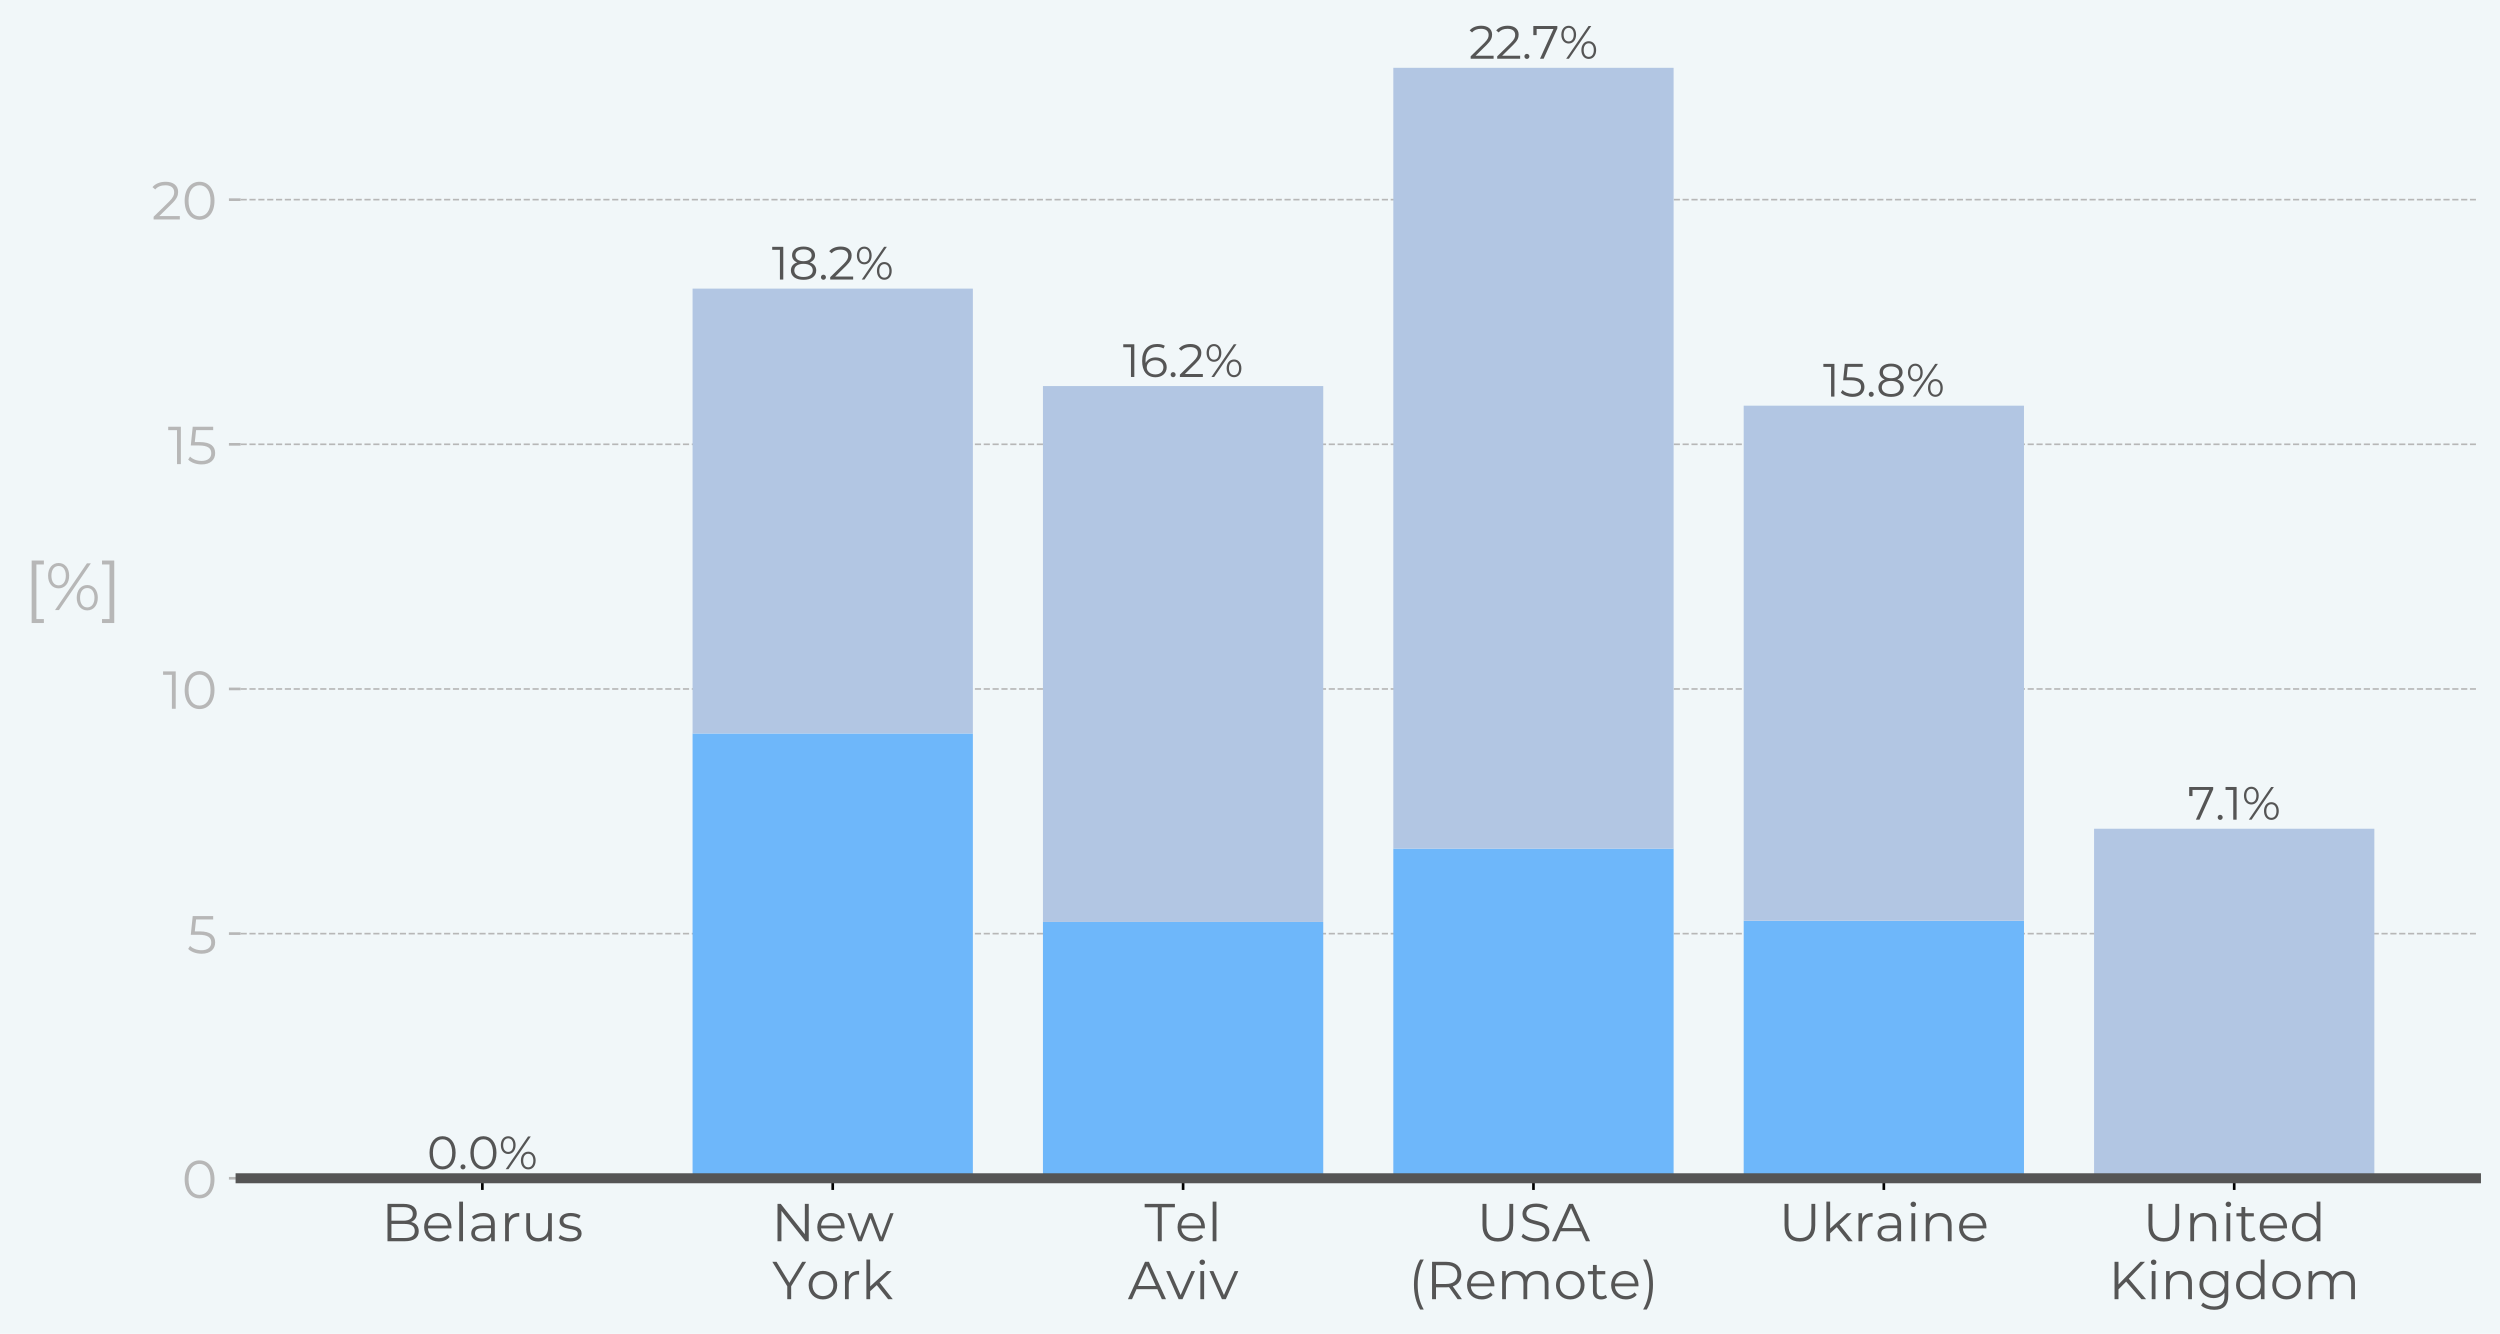
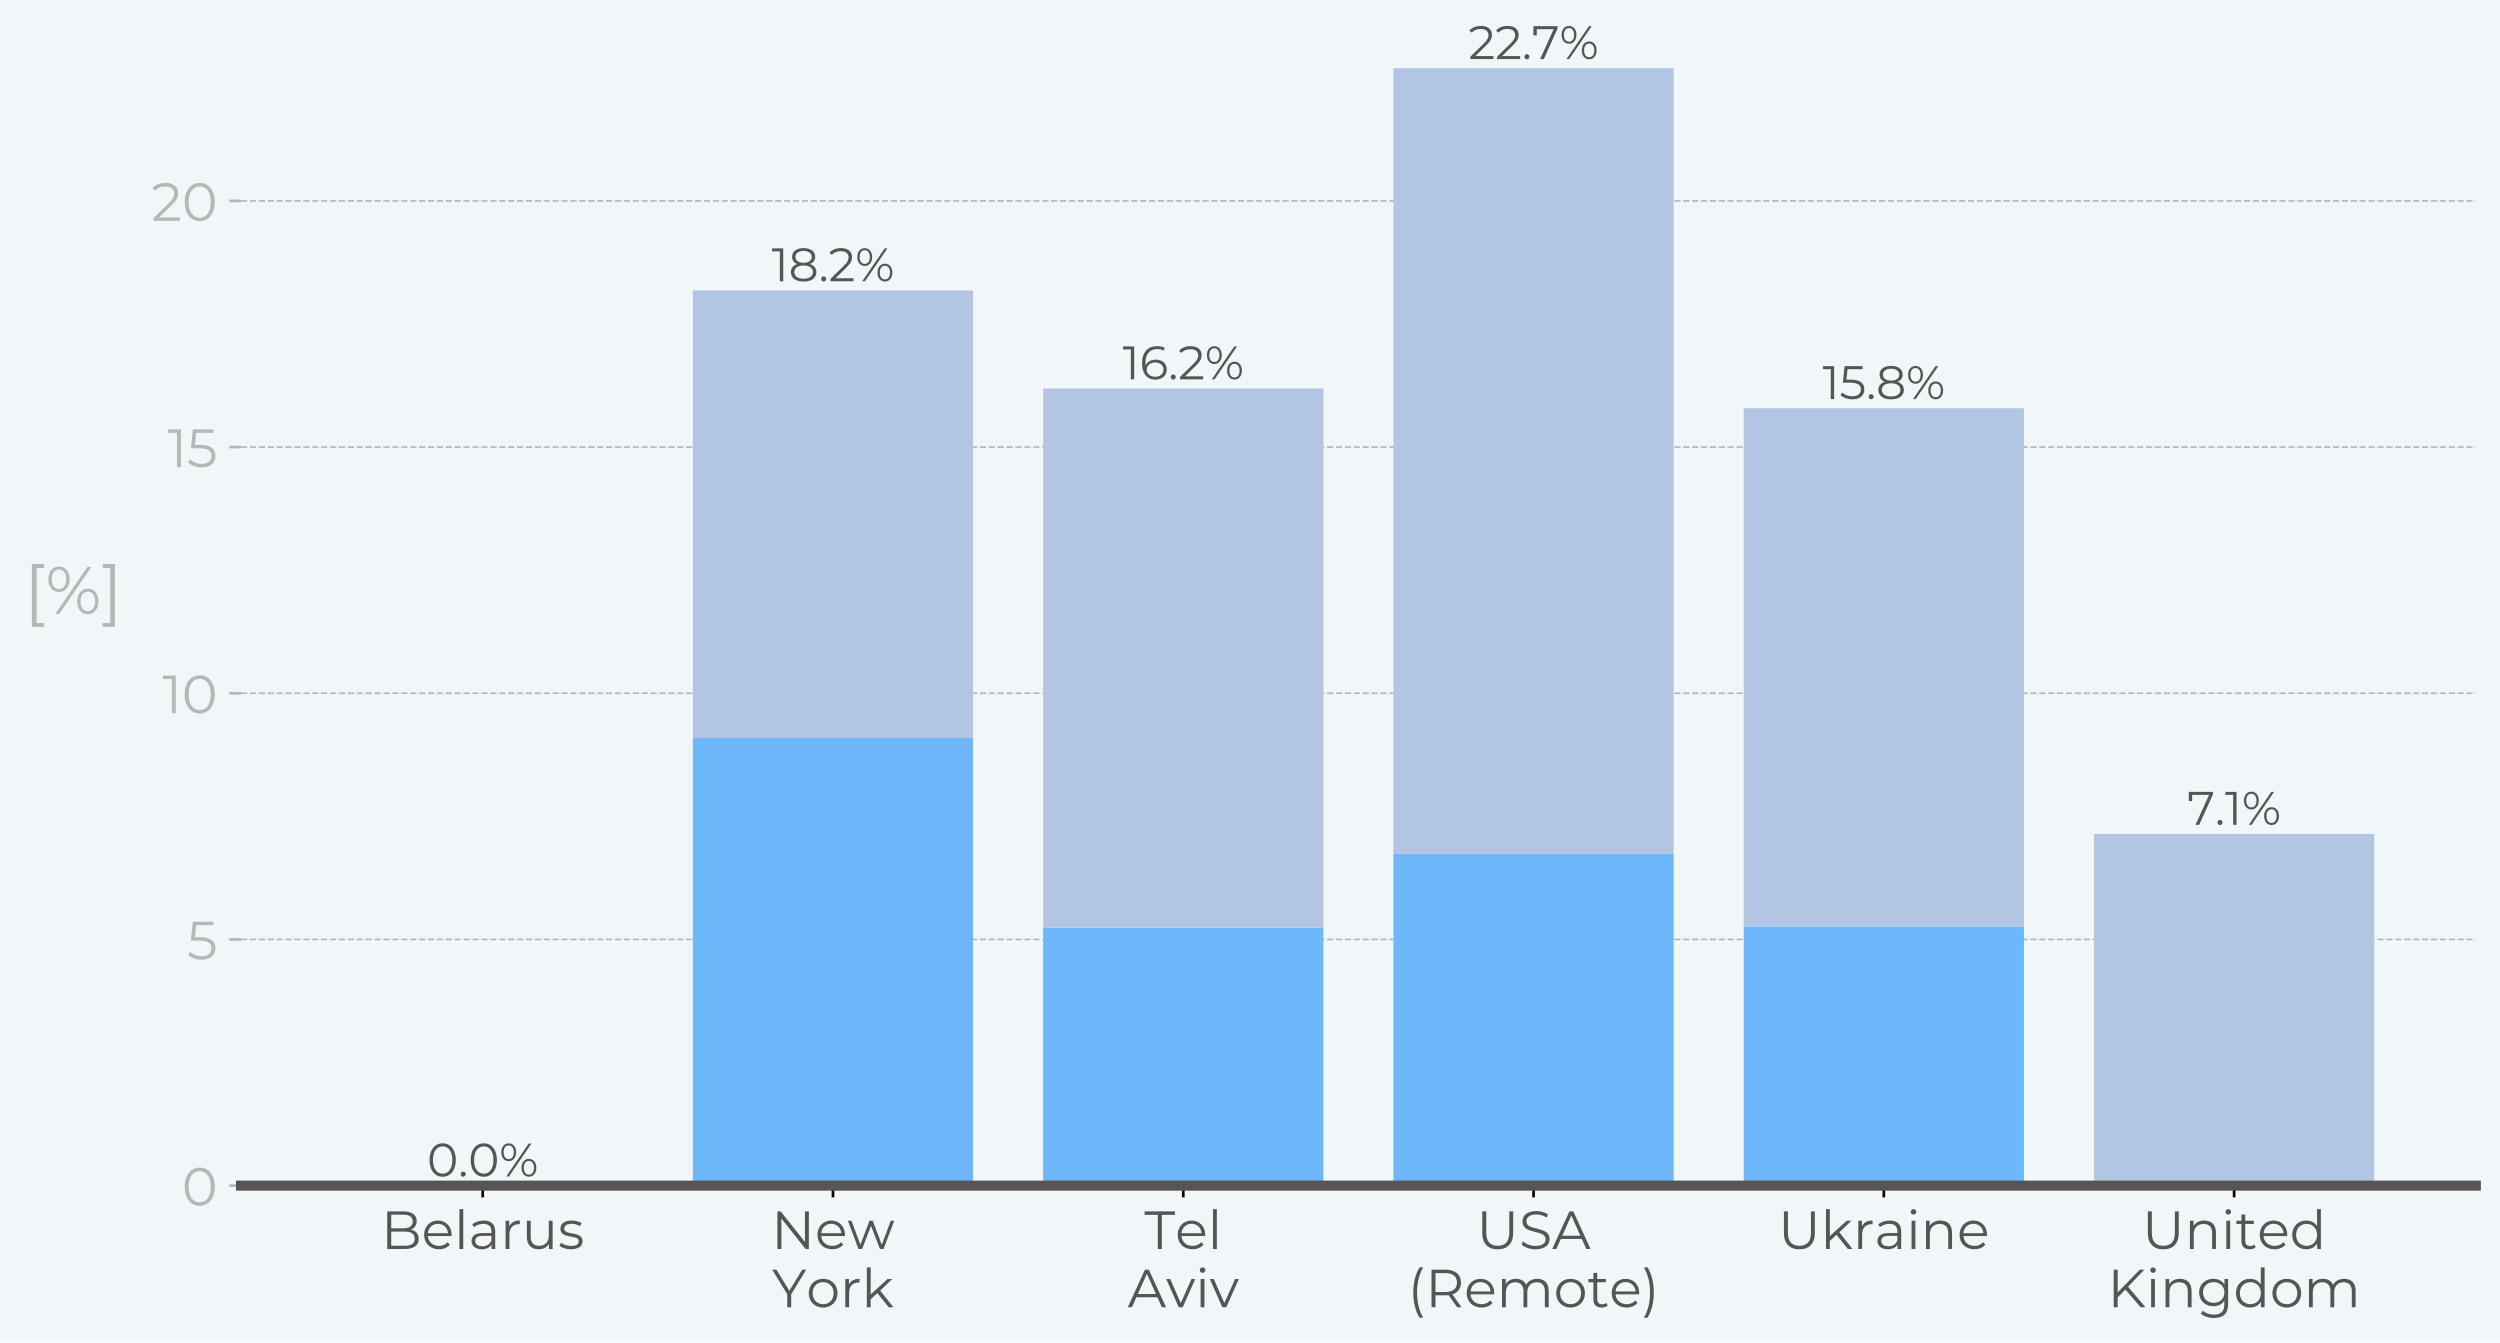
- <svg xmlns="http://www.w3.org/2000/svg" xmlns:xlink="http://www.w3.org/1999/xlink" width="748.87pt" height="399.555pt" viewBox="0 0 748.87 399.555" version="1.1">
+ <svg xmlns="http://www.w3.org/2000/svg" xmlns:xlink="http://www.w3.org/1999/xlink" width="744.226pt" height="399.555pt" viewBox="0 0 744.226 399.555" version="1.1">
  <defs>
    <style type="text/css">*{stroke-linejoin: round; stroke-linecap: butt}</style>
  </defs>
  <g id="figure_1">
    <g id="patch_1">
-       <path d="M 0 399.555  L 748.87 399.555  L 748.87 0  L 0 0  z " style="fill: #f1f7f9" />
+       <path d="M 0 399.555  L 744.226 399.555  L 744.226 0  L 0 0  z " style="fill: #f1f7f9" />
    </g>
    <g id="axes_1">
      <g id="patch_2">
-         <path d="M 72.07 352.945  L 741.67 352.945  L 741.67 20.305  L 72.07 20.305  z " style="fill: #f1f7f9" />
+         <path d="M 71.746 352.945  L 737.026 352.945  L 737.026 20.305  L 71.746 20.305  z " style="fill: #f1f7f9" />
      </g>
      <g id="matplotlib.axis_1">
        <g id="xtick_1">
          <g id="line2d_1">
            <defs>
-               <path id="me9b2c9a777" d="M 0 0  L 0 3.5  " style="stroke: #000000; stroke-width: 0.8" />
+               <path id="m6a71208cda" d="M 0 0  L 0 3.5  " style="stroke: #000000; stroke-width: 0.8" />
            </defs>
            <g>
-               <use xlink:href="#me9b2c9a777" x="144.488" y="352.945" style="stroke: #000000; stroke-width: 0.8" />
+               <use xlink:href="#m6a71208cda" x="143.696" y="352.945" style="stroke: #000000; stroke-width: 0.8" />
            </g>
          </g>
          <g id="text_1">
-             <g style="fill: #555555" transform="translate(114.2463 371.8178)scale(0.16 -0.16)">
+             <g style="fill: #555555" transform="translate(113.4551 371.8178)scale(0.16 -0.16)">
              <defs>
                <path id="Montserrat-Regular-42" d="M 3552 2310  C 3962 2477 4237 2816 4237 3328  C 4237 4058 3661 4480 2662 4480  L 730 4480  L 730 0  L 2790 0  C 3910 0 4474 435 4474 1197  C 4474 1805 4128 2182 3552 2310  z M 2630 4090  C 3347 4090 3763 3814 3763 3277  C 3763 2739 3347 2464 2630 2464  L 1203 2464  L 1203 4090  L 2630 4090  z M 2784 390  L 1203 390  L 1203 2074  L 2784 2074  C 3571 2074 4000 1818 4000 1235  C 4000 646 3571 390 2784 390  z " transform="scale(0.015625)" />
                <path id="Montserrat-Regular-65" d="M 3571 1683  C 3571 2694 2886 3392 1939 3392  C 992 3392 294 2682 294 1683  C 294 685 1011 -32 2061 -32  C 2592 -32 3059 160 3360 518  L 3104 813  C 2848 518 2483 371 2074 371  C 1338 371 800 838 749 1542  L 3565 1542  C 3565 1594 3571 1645 3571 1683  z M 1939 3002  C 2598 3002 3078 2541 3136 1882  L 749 1882  C 806 2541 1286 3002 1939 3002  z " transform="scale(0.015625)" />
                <path id="Montserrat-Regular-6c" d="M 634 0  L 1088 0  L 1088 4749  L 634 4749  L 634 0  z " transform="scale(0.015625)" />
                <path id="Montserrat-Regular-61" d="M 1811 3392  C 1280 3392 781 3226 442 2938  L 646 2598  C 922 2842 1331 2995 1766 2995  C 2394 2995 2720 2682 2720 2106  L 2720 1901  L 1651 1901  C 685 1901 352 1466 352 947  C 352 365 819 -32 1581 -32  C 2138 -32 2534 179 2739 525  L 2739 0  L 3174 0  L 3174 2086  C 3174 2957 2682 3392 1811 3392  z M 1651 326  C 1114 326 800 570 800 960  C 800 1306 1011 1562 1664 1562  L 2720 1562  L 2720 1011  C 2541 570 2163 326 1651 326  z " transform="scale(0.015625)" />
                <path id="Montserrat-Regular-72" d="M 1069 2707  L 1069 3366  L 634 3366  L 634 0  L 1088 0  L 1088 1715  C 1088 2509 1517 2957 2221 2957  C 2253 2957 2291 2950 2330 2950  L 2330 3392  C 1709 3392 1280 3155 1069 2707  z " transform="scale(0.015625)" />
                <path id="Montserrat-Regular-75" d="M 3213 3366  L 3213 1600  C 3213 832 2771 378 2067 378  C 1427 378 1056 742 1056 1459  L 1056 3366  L 602 3366  L 602 1414  C 602 448 1165 -32 2022 -32  C 2560 -32 2995 205 3232 614  L 3232 0  L 3667 0  L 3667 3366  L 3213 3366  z " transform="scale(0.015625)" />
                <path id="Montserrat-Regular-73" d="M 1536 -32  C 2413 -32 2925 346 2925 928  C 2925 2221 742 1536 742 2445  C 742 2765 1011 3002 1619 3002  C 1965 3002 2317 2918 2611 2714  L 2810 3078  C 2528 3270 2054 3392 1619 3392  C 762 3392 288 2982 288 2432  C 288 1101 2470 1792 2470 915  C 2470 582 2208 365 1568 365  C 1094 365 640 531 371 742  L 166 384  C 442 147 979 -32 1536 -32  z " transform="scale(0.015625)" />
              </defs>
              <use xlink:href="#Montserrat-Regular-42" />
              <use xlink:href="#Montserrat-Regular-65" x="75.4" />
              <use xlink:href="#Montserrat-Regular-6c" x="135.8" />
              <use xlink:href="#Montserrat-Regular-61" x="162.7" />
              <use xlink:href="#Montserrat-Regular-72" x="221.7" />
              <use xlink:href="#Montserrat-Regular-75" x="261.8" />
              <use xlink:href="#Montserrat-Regular-73" x="329.1" />
            </g>
          </g>
        </g>
        <g id="xtick_2">
          <g id="line2d_2">
            <g>
-               <use xlink:href="#me9b2c9a777" x="249.441" y="352.945" style="stroke: #000000; stroke-width: 0.8" />
+               <use xlink:href="#m6a71208cda" x="247.972" y="352.945" style="stroke: #000000; stroke-width: 0.8" />
            </g>
          </g>
          <g id="text_2">
-             <g style="fill: #555555" transform="translate(231.0718 371.8178)scale(0.16 -0.16)">
+             <g style="fill: #555555" transform="translate(229.6035 371.8178)scale(0.16 -0.16)">
              <defs>
                <path id="Montserrat-Regular-4e" d="M 4006 4480  L 4006 845  L 1120 4480  L 730 4480  L 730 0  L 1203 0  L 1203 3635  L 4083 0  L 4474 0  L 4474 4480  L 4006 4480  z " transform="scale(0.015625)" />
                <path id="Montserrat-Regular-77" d="M 5158 3366  L 4090 506  L 3014 3366  L 2624 3366  L 1542 506  L 486 3366  L 51 3366  L 1318 0  L 1747 0  L 2810 2758  L 3872 0  L 4301 0  L 5574 3366  L 5158 3366  z " transform="scale(0.015625)" />
              </defs>
              <use xlink:href="#Montserrat-Regular-4e" />
              <use xlink:href="#Montserrat-Regular-65" x="81.3" />
              <use xlink:href="#Montserrat-Regular-77" x="141.7" />
            </g>
-             <g style="fill: #555555" transform="translate(231.3293 389.1698)scale(0.16 -0.16)">
+             <g style="fill: #555555" transform="translate(229.861 389.1698)scale(0.16 -0.16)">
              <defs>
                <path id="Montserrat-Regular-59" d="M 4058 4480  L 3584 4480  L 2048 1965  L 512 4480  L 6 4480  L 1798 1549  L 1798 0  L 2266 0  L 2266 1549  L 4058 4480  z " transform="scale(0.015625)" />
                <path id="Montserrat-Regular-6f" d="M 2010 -32  C 2995 -32 3718 685 3718 1683  C 3718 2682 2995 3392 2010 3392  C 1024 3392 294 2682 294 1683  C 294 685 1024 -32 2010 -32  z M 2010 371  C 1293 371 755 896 755 1683  C 755 2470 1293 2995 2010 2995  C 2726 2995 3258 2470 3258 1683  C 3258 896 2726 371 2010 371  z " transform="scale(0.015625)" />
                <path id="Montserrat-Regular-6b" d="M 3238 0  L 3795 0  L 2221 1990  L 3661 3366  L 3098 3366  L 1088 1530  L 1088 4749  L 634 4749  L 634 0  L 1088 0  L 1088 960  L 1882 1690  L 3238 0  z " transform="scale(0.015625)" />
              </defs>
              <use xlink:href="#Montserrat-Regular-59" />
              <use xlink:href="#Montserrat-Regular-6f" x="63.5" />
              <use xlink:href="#Montserrat-Regular-72" x="126.2" />
              <use xlink:href="#Montserrat-Regular-6b" x="166.3" />
            </g>
          </g>
        </g>
        <g id="xtick_3">
          <g id="line2d_3">
            <g>
-               <use xlink:href="#me9b2c9a777" x="354.394" y="352.945" style="stroke: #000000; stroke-width: 0.8" />
+               <use xlink:href="#m6a71208cda" x="352.248" y="352.945" style="stroke: #000000; stroke-width: 0.8" />
            </g>
          </g>
          <g id="text_3">
-             <g style="fill: #555555" transform="translate(342.816 371.8178)scale(0.16 -0.16)">
+             <g style="fill: #555555" transform="translate(340.6706 371.8178)scale(0.16 -0.16)">
              <defs>
                <path id="Montserrat-Regular-54" d="M 1600 0  L 2074 0  L 2074 4070  L 3648 4070  L 3648 4480  L 26 4480  L 26 4070  L 1600 4070  L 1600 0  z " transform="scale(0.015625)" />
              </defs>
              <use xlink:href="#Montserrat-Regular-54" />
              <use xlink:href="#Montserrat-Regular-65" x="57.4" />
              <use xlink:href="#Montserrat-Regular-6c" x="117.8" />
            </g>
-             <g style="fill: #555555" transform="translate(337.8323 389.1698)scale(0.16 -0.16)">
+             <g style="fill: #555555" transform="translate(335.6868 389.1698)scale(0.16 -0.16)">
              <defs>
                <path id="Montserrat-Regular-41" d="M 4077 0  L 4576 0  L 2528 4480  L 2061 4480  L 13 0  L 506 0  L 1043 1197  L 3539 1197  L 4077 0  z M 1216 1581  L 2291 3987  L 3366 1581  L 1216 1581  z " transform="scale(0.015625)" />
                <path id="Montserrat-Regular-76" d="M 3014 3366  L 1741 499  L 480 3366  L 6 3366  L 1498 0  L 1965 0  L 3462 3366  L 3014 3366  z " transform="scale(0.015625)" />
                <path id="Montserrat-Regular-69" d="M 864 4102  C 1056 4102 1197 4250 1197 4435  C 1197 4608 1050 4749 864 4749  C 678 4749 531 4602 531 4429  C 531 4250 678 4102 864 4102  z M 634 0  L 1088 0  L 1088 3366  L 634 3366  L 634 0  z " transform="scale(0.015625)" />
              </defs>
              <use xlink:href="#Montserrat-Regular-41" />
              <use xlink:href="#Montserrat-Regular-76" x="71.7" />
              <use xlink:href="#Montserrat-Regular-69" x="125.9" />
              <use xlink:href="#Montserrat-Regular-76" x="152.8" />
            </g>
          </g>
        </g>
        <g id="xtick_4">
          <g id="line2d_4">
            <g>
-               <use xlink:href="#me9b2c9a777" x="459.346" y="352.945" style="stroke: #000000; stroke-width: 0.8" />
+               <use xlink:href="#m6a71208cda" x="456.524" y="352.945" style="stroke: #000000; stroke-width: 0.8" />
            </g>
          </g>
          <g id="text_4">
-             <g style="fill: #555555" transform="translate(442.354 371.8178)scale(0.16 -0.16)">
+             <g style="fill: #555555" transform="translate(439.5314 371.8178)scale(0.16 -0.16)">
              <defs>
                <path id="Montserrat-Regular-55" d="M 2534 -38  C 3680 -38 4371 627 4371 1914  L 4371 4480  L 3910 4480  L 3910 1933  C 3910 870 3411 384 2534 384  C 1664 384 1165 870 1165 1933  L 1165 4480  L 691 4480  L 691 1914  C 691 627 1389 -38 2534 -38  z " transform="scale(0.015625)" />
                <path id="Montserrat-Regular-53" d="M 1965 -38  C 3110 -38 3635 525 3635 1184  C 3635 2816 877 2074 877 3302  C 877 3750 1242 4115 2061 4115  C 2458 4115 2906 3994 3290 3744  L 3450 4122  C 3091 4371 2566 4518 2061 4518  C 922 4518 410 3949 410 3290  C 410 1632 3168 2387 3168 1158  C 3168 717 2803 365 1965 365  C 1376 365 806 595 486 909  L 301 544  C 634 198 1293 -38 1965 -38  z " transform="scale(0.015625)" />
              </defs>
              <use xlink:href="#Montserrat-Regular-55" />
              <use xlink:href="#Montserrat-Regular-53" x="79.2" />
              <use xlink:href="#Montserrat-Regular-41" x="140.7" />
            </g>
-             <g style="fill: #555555" transform="translate(421.8815 389.1698)scale(0.16 -0.16)">
+             <g style="fill: #555555" transform="translate(419.0589 389.1698)scale(0.16 -0.16)">
              <defs>
                <path id="Montserrat-Regular-28" d="M 1408 -1242  L 1843 -1242  C 1338 -365 1114 614 1114 1754  C 1114 2893 1338 3872 1843 4749  L 1408 4749  C 934 3987 666 2931 666 1754  C 666 576 934 -467 1408 -1242  z " transform="scale(0.015625)" />
                <path id="Montserrat-Regular-52" d="M 4307 0  L 3213 1536  C 3866 1747 4237 2240 4237 2944  C 4237 3904 3546 4480 2406 4480  L 730 4480  L 730 0  L 1203 0  L 1203 1421  L 2406 1421  C 2534 1421 2650 1427 2765 1440  L 3789 0  L 4307 0  z M 2394 1824  L 1203 1824  L 1203 4070  L 2394 4070  C 3290 4070 3763 3661 3763 2944  C 3763 2240 3290 1824 2394 1824  z " transform="scale(0.015625)" />
                <path id="Montserrat-Regular-6d" d="M 4832 3392  C 4224 3392 3744 3117 3501 2682  C 3296 3155 2861 3392 2304 3392  C 1741 3392 1306 3155 1069 2752  L 1069 3366  L 634 3366  L 634 0  L 1088 0  L 1088 1766  C 1088 2534 1530 2982 2214 2982  C 2829 2982 3187 2618 3187 1907  L 3187 0  L 3642 0  L 3642 1766  C 3642 2534 4077 2982 4768 2982  C 5376 2982 5734 2618 5734 1907  L 5734 0  L 6189 0  L 6189 1952  C 6189 2918 5651 3392 4832 3392  z " transform="scale(0.015625)" />
                <path id="Montserrat-Regular-74" d="M 2246 531  C 2118 416 1933 358 1747 358  C 1370 358 1165 576 1165 973  L 1165 2982  L 2189 2982  L 2189 3366  L 1165 3366  L 1165 4102  L 710 4102  L 710 3366  L 109 3366  L 109 2982  L 710 2982  L 710 947  C 710 326 1062 -32 1696 -32  C 1958 -32 2227 45 2406 205  L 2246 531  z " transform="scale(0.015625)" />
                <path id="Montserrat-Regular-29" d="M 691 -1242  C 1171 -467 1440 576 1440 1754  C 1440 2931 1171 3987 691 4749  L 256 4749  C 768 3872 992 2893 992 1754  C 992 614 768 -365 256 -1242  L 691 -1242  z " transform="scale(0.015625)" />
              </defs>
              <use xlink:href="#Montserrat-Regular-28" />
              <use xlink:href="#Montserrat-Regular-52" x="32.9" />
              <use xlink:href="#Montserrat-Regular-65" x="105.2" />
              <use xlink:href="#Montserrat-Regular-6d" x="165.6" />
              <use xlink:href="#Montserrat-Regular-6f" x="271.7" />
              <use xlink:href="#Montserrat-Regular-74" x="334.4" />
              <use xlink:href="#Montserrat-Regular-65" x="375" />
              <use xlink:href="#Montserrat-Regular-29" x="435.4" />
            </g>
          </g>
        </g>
        <g id="xtick_5">
          <g id="line2d_5">
            <g>
-               <use xlink:href="#me9b2c9a777" x="564.299" y="352.945" style="stroke: #000000; stroke-width: 0.8" />
+               <use xlink:href="#m6a71208cda" x="560.8" y="352.945" style="stroke: #000000; stroke-width: 0.8" />
            </g>
          </g>
          <g id="text_5">
-             <g style="fill: #555555" transform="translate(532.827 371.8178)scale(0.16 -0.16)">
+             <g style="fill: #555555" transform="translate(529.3273 371.8178)scale(0.16 -0.16)">
              <defs>
                <path id="Montserrat-Regular-6e" d="M 2349 3392  C 1766 3392 1312 3155 1069 2746  L 1069 3366  L 634 3366  L 634 0  L 1088 0  L 1088 1766  C 1088 2534 1542 2982 2266 2982  C 2906 2982 3277 2618 3277 1907  L 3277 0  L 3731 0  L 3731 1952  C 3731 2918 3168 3392 2349 3392  z " transform="scale(0.015625)" />
              </defs>
              <use xlink:href="#Montserrat-Regular-55" />
              <use xlink:href="#Montserrat-Regular-6b" x="79.2" />
              <use xlink:href="#Montserrat-Regular-72" x="139.3" />
              <use xlink:href="#Montserrat-Regular-61" x="179.4" />
              <use xlink:href="#Montserrat-Regular-69" x="238.4" />
              <use xlink:href="#Montserrat-Regular-6e" x="265.3" />
              <use xlink:href="#Montserrat-Regular-65" x="333" />
            </g>
          </g>
        </g>
        <g id="xtick_6">
          <g id="line2d_6">
            <g>
-               <use xlink:href="#me9b2c9a777" x="669.252" y="352.945" style="stroke: #000000; stroke-width: 0.8" />
+               <use xlink:href="#m6a71208cda" x="665.076" y="352.945" style="stroke: #000000; stroke-width: 0.8" />
            </g>
          </g>
          <g id="text_6">
-             <g style="fill: #555555" transform="translate(641.8437 371.8178)scale(0.16 -0.16)">
+             <g style="fill: #555555" transform="translate(637.6669 371.8178)scale(0.16 -0.16)">
              <defs>
                <path id="Montserrat-Regular-64" d="M 3251 4749  L 3251 2726  C 2970 3162 2509 3392 1971 3392  C 1011 3392 294 2701 294 1683  C 294 666 1011 -32 1971 -32  C 2528 -32 2995 211 3270 666  L 3270 0  L 3706 0  L 3706 4749  L 3251 4749  z M 2010 371  C 1293 371 755 896 755 1683  C 755 2470 1293 2995 2010 2995  C 2720 2995 3258 2470 3258 1683  C 3258 896 2720 371 2010 371  z " transform="scale(0.015625)" />
              </defs>
              <use xlink:href="#Montserrat-Regular-55" />
              <use xlink:href="#Montserrat-Regular-6e" x="79.2" />
              <use xlink:href="#Montserrat-Regular-69" x="146.9" />
              <use xlink:href="#Montserrat-Regular-74" x="173.8" />
              <use xlink:href="#Montserrat-Regular-65" x="214.4" />
              <use xlink:href="#Montserrat-Regular-64" x="274.8" />
            </g>
-             <g style="fill: #555555" transform="translate(631.5812 389.1698)scale(0.16 -0.16)">
+             <g style="fill: #555555" transform="translate(627.4044 389.1698)scale(0.16 -0.16)">
              <defs>
                <path id="Montserrat-Regular-4b" d="M 3949 0  L 4512 0  L 2438 2451  L 4378 4480  L 3834 4480  L 1203 1773  L 1203 4480  L 730 4480  L 730 0  L 1203 0  L 1203 1178  L 2118 2106  L 3949 0  z " transform="scale(0.015625)" />
                <path id="Montserrat-Regular-67" d="M 3315 3366  L 3315 2720  C 3034 3162 2547 3392 1984 3392  C 1024 3392 294 2733 294 1766  C 294 800 1024 128 1984 128  C 2534 128 3014 352 3296 781  L 3296 352  C 3296 -480 2906 -870 2054 -870  C 1536 -870 1050 -698 730 -410  L 499 -755  C 851 -1088 1453 -1274 2067 -1274  C 3181 -1274 3750 -749 3750 410  L 3750 3366  L 3315 3366  z M 2029 531  C 1286 531 755 1037 755 1766  C 755 2496 1286 2995 2029 2995  C 2771 2995 3309 2496 3309 1766  C 3309 1037 2771 531 2029 531  z " transform="scale(0.015625)" />
              </defs>
              <use xlink:href="#Montserrat-Regular-4b" />
              <use xlink:href="#Montserrat-Regular-69" x="71.1" />
              <use xlink:href="#Montserrat-Regular-6e" x="98" />
              <use xlink:href="#Montserrat-Regular-67" x="165.7" />
              <use xlink:href="#Montserrat-Regular-64" x="234.3" />
              <use xlink:href="#Montserrat-Regular-6f" x="302.1" />
              <use xlink:href="#Montserrat-Regular-6d" x="364.8" />
            </g>
          </g>
        </g>
      </g>
      <g id="matplotlib.axis_2">
        <g id="ytick_1">
          <g id="line2d_7">
-             <path d="M 72.07 352.945  L 741.67 352.945  " clip-path="url(#p17e03446ba)" style="fill: none; stroke-dasharray: 1.85,0.8; stroke-dashoffset: 0; stroke: #b7b7b7; stroke-width: 0.5" />
+             <path d="M 71.746 352.945  L 737.026 352.945  " clip-path="url(#p9bc49d2149)" style="fill: none; stroke-dasharray: 1.85,0.8; stroke-dashoffset: 0; stroke: #b7b7b7; stroke-width: 0.5" />
          </g>
          <g id="line2d_8">
            <defs>
-               <path id="md3e9c815e5" d="M 0 0  L -3.5 0  " style="stroke: #b7b7b7; stroke-width: 0.8" />
+               <path id="mb766460527" d="M 0 0  L -3.5 0  " style="stroke: #b7b7b7; stroke-width: 0.8" />
            </defs>
            <g>
-               <use xlink:href="#md3e9c815e5" x="72.07" y="352.945" style="fill: #b7b7b7; stroke: #b7b7b7; stroke-width: 0.8" />
+               <use xlink:href="#mb766460527" x="71.746" y="352.945" style="fill: #b7b7b7; stroke: #b7b7b7; stroke-width: 0.8" />
            </g>
          </g>
          <g id="text_7">
-             <g style="fill: #b7b7b7" transform="translate(54.4775 358.8816)scale(0.16 -0.16)">
+             <g style="fill: #b7b7b7" transform="translate(54.1535 358.8816)scale(0.16 -0.16)">
              <defs>
                <path id="Montserrat-Regular-30" d="M 2118 -38  C 3155 -38 3910 813 3910 2240  C 3910 3667 3155 4518 2118 4518  C 1082 4518 333 3667 333 2240  C 333 813 1082 -38 2118 -38  z M 2118 384  C 1338 384 800 1043 800 2240  C 800 3437 1338 4096 2118 4096  C 2899 4096 3437 3437 3437 2240  C 3437 1043 2899 384 2118 384  z " transform="scale(0.015625)" />
              </defs>
              <use xlink:href="#Montserrat-Regular-30" />
            </g>
          </g>
        </g>
        <g id="ytick_2">
          <g id="line2d_9">
-             <path d="M 72.07 279.661  L 741.67 279.661  " clip-path="url(#p17e03446ba)" style="fill: none; stroke-dasharray: 1.85,0.8; stroke-dashoffset: 0; stroke: #b7b7b7; stroke-width: 0.5" />
+             <path d="M 71.746 279.661  L 737.026 279.661  " clip-path="url(#p9bc49d2149)" style="fill: none; stroke-dasharray: 1.85,0.8; stroke-dashoffset: 0; stroke: #b7b7b7; stroke-width: 0.5" />
          </g>
          <g id="line2d_10">
            <g>
-               <use xlink:href="#md3e9c815e5" x="72.07" y="279.661" style="fill: #b7b7b7; stroke: #b7b7b7; stroke-width: 0.8" />
+               <use xlink:href="#mb766460527" x="71.746" y="279.661" style="fill: #b7b7b7; stroke: #b7b7b7; stroke-width: 0.8" />
            </g>
          </g>
          <g id="text_8">
-             <g style="fill: #b7b7b7" transform="translate(56.015 285.5968)scale(0.16 -0.16)">
+             <g style="fill: #b7b7b7" transform="translate(55.691 285.5968)scale(0.16 -0.16)">
              <defs>
                <path id="Montserrat-Regular-35" d="M 1510 2643  L 934 2643  L 1088 4070  L 3136 4070  L 3136 4480  L 685 4480  L 454 2234  L 1408 2234  C 2547 2234 2906 1875 2906 1299  C 2906 755 2502 384 1741 384  C 1165 384 653 602 365 902  L 141 538  C 486 186 1101 -38 1747 -38  C 2842 -38 3373 557 3373 1318  C 3373 2112 2861 2643 1510 2643  z " transform="scale(0.015625)" />
              </defs>
              <use xlink:href="#Montserrat-Regular-35" />
            </g>
          </g>
        </g>
        <g id="ytick_3">
          <g id="line2d_11">
-             <path d="M 72.07 206.376  L 741.67 206.376  " clip-path="url(#p17e03446ba)" style="fill: none; stroke-dasharray: 1.85,0.8; stroke-dashoffset: 0; stroke: #b7b7b7; stroke-width: 0.5" />
+             <path d="M 71.746 206.376  L 737.026 206.376  " clip-path="url(#p9bc49d2149)" style="fill: none; stroke-dasharray: 1.85,0.8; stroke-dashoffset: 0; stroke: #b7b7b7; stroke-width: 0.5" />
          </g>
          <g id="line2d_12">
            <g>
-               <use xlink:href="#md3e9c815e5" x="72.07" y="206.376" style="fill: #b7b7b7; stroke: #b7b7b7; stroke-width: 0.8" />
+               <use xlink:href="#mb766460527" x="71.746" y="206.376" style="fill: #b7b7b7; stroke: #b7b7b7; stroke-width: 0.8" />
            </g>
          </g>
          <g id="text_9">
-             <g style="fill: #b7b7b7" transform="translate(48.7025 212.3121)scale(0.16 -0.16)">
+             <g style="fill: #b7b7b7" transform="translate(48.3785 212.3121)scale(0.16 -0.16)">
              <defs>
                <path id="Montserrat-Regular-31" d="M 58 4480  L 58 4070  L 1114 4070  L 1114 0  L 1574 0  L 1574 4480  L 58 4480  z " transform="scale(0.015625)" />
              </defs>
              <use xlink:href="#Montserrat-Regular-31" />
              <use xlink:href="#Montserrat-Regular-30" x="36.1" />
            </g>
          </g>
        </g>
        <g id="ytick_4">
          <g id="line2d_13">
-             <path d="M 72.07 133.091  L 741.67 133.091  " clip-path="url(#p17e03446ba)" style="fill: none; stroke-dasharray: 1.85,0.8; stroke-dashoffset: 0; stroke: #b7b7b7; stroke-width: 0.5" />
+             <path d="M 71.746 133.091  L 737.026 133.091  " clip-path="url(#p9bc49d2149)" style="fill: none; stroke-dasharray: 1.85,0.8; stroke-dashoffset: 0; stroke: #b7b7b7; stroke-width: 0.5" />
          </g>
          <g id="line2d_14">
            <g>
-               <use xlink:href="#md3e9c815e5" x="72.07" y="133.091" style="fill: #b7b7b7; stroke: #b7b7b7; stroke-width: 0.8" />
+               <use xlink:href="#mb766460527" x="71.746" y="133.091" style="fill: #b7b7b7; stroke: #b7b7b7; stroke-width: 0.8" />
            </g>
          </g>
          <g id="text_10">
-             <g style="fill: #b7b7b7" transform="translate(50.24 139.0273)scale(0.16 -0.16)">
+             <g style="fill: #b7b7b7" transform="translate(49.916 139.0273)scale(0.16 -0.16)">
              <use xlink:href="#Montserrat-Regular-31" />
              <use xlink:href="#Montserrat-Regular-35" x="36.1" />
            </g>
          </g>
        </g>
        <g id="ytick_5">
          <g id="line2d_15">
-             <path d="M 72.07 59.806  L 741.67 59.806  " clip-path="url(#p17e03446ba)" style="fill: none; stroke-dasharray: 1.85,0.8; stroke-dashoffset: 0; stroke: #b7b7b7; stroke-width: 0.5" />
+             <path d="M 71.746 59.806  L 737.026 59.806  " clip-path="url(#p9bc49d2149)" style="fill: none; stroke-dasharray: 1.85,0.8; stroke-dashoffset: 0; stroke: #b7b7b7; stroke-width: 0.5" />
          </g>
          <g id="line2d_16">
            <g>
-               <use xlink:href="#md3e9c815e5" x="72.07" y="59.806" style="fill: #b7b7b7; stroke: #b7b7b7; stroke-width: 0.8" />
+               <use xlink:href="#mb766460527" x="71.746" y="59.806" style="fill: #b7b7b7; stroke: #b7b7b7; stroke-width: 0.8" />
            </g>
          </g>
          <g id="text_11">
-             <g style="fill: #b7b7b7" transform="translate(45.39 65.74256)scale(0.16 -0.16)">
+             <g style="fill: #b7b7b7" transform="translate(45.066 65.74256)scale(0.16 -0.16)">
              <defs>
                <path id="Montserrat-Regular-32" d="M 928 410  L 2451 1907  C 3053 2496 3187 2880 3187 3309  C 3187 4058 2611 4518 1702 4518  C 1018 4518 461 4288 115 3878  L 442 3597  C 736 3936 1139 4096 1664 4096  C 2349 4096 2714 3776 2714 3258  C 2714 2950 2618 2650 2112 2150  L 250 326  L 250 0  L 3392 0  L 3392 410  L 928 410  z " transform="scale(0.015625)" />
              </defs>
              <use xlink:href="#Montserrat-Regular-32" />
              <use xlink:href="#Montserrat-Regular-30" x="56.8" />
            </g>
          </g>
        </g>
        <g id="text_12">
          <g style="fill: #b7b7b7" transform="translate(7.2 182.7441)scale(0.2 -0.2)">
            <defs>
              <path id="Montserrat-Regular-5b" d="M 730 -1242  L 1901 -1242  L 1901 -864  L 1184 -864  L 1184 4371  L 1901 4371  L 1901 4749  L 730 4749  L 730 -1242  z " transform="scale(0.015625)" />
              <path id="Montserrat-Regular-25" d="M 1280 2080  C 1875 2080 2291 2560 2291 3296  C 2291 4032 1875 4512 1280 4512  C 678 4512 269 4026 269 3296  C 269 2566 678 2080 1280 2080  z M 934 0  L 1312 0  L 4371 4480  L 3994 4480  L 934 0  z M 1280 2368  C 858 2368 589 2720 589 3296  C 589 3872 858 4224 1280 4224  C 1696 4224 1971 3878 1971 3296  C 1971 2714 1696 2368 1280 2368  z M 4026 -32  C 4627 -32 5037 454 5037 1184  C 5037 1914 4627 2400 4026 2400  C 3430 2400 3014 1914 3014 1184  C 3014 454 3430 -32 4026 -32  z M 4026 256  C 3610 256 3334 602 3334 1184  C 3334 1766 3610 2112 4026 2112  C 4448 2112 4717 1760 4717 1184  C 4717 608 4448 256 4026 256  z " transform="scale(0.015625)" />
              <path id="Montserrat-Regular-5d" d="M 1306 -1242  L 1306 4749  L 134 4749  L 134 4371  L 851 4371  L 851 -864  L 134 -864  L 134 -1242  L 1306 -1242  z " transform="scale(0.015625)" />
            </defs>
            <use xlink:href="#Montserrat-Regular-5b" />
            <use xlink:href="#Montserrat-Regular-25" x="31.8" />
            <use xlink:href="#Montserrat-Regular-5d" x="114.7" />
          </g>
        </g>
      </g>
      <g id="patch_3">
-         <path d="M 102.506 352.945  L 186.469 352.945  L 186.469 352.945  L 102.506 352.945  z " clip-path="url(#p17e03446ba)" style="fill: #6eb7fa" />
+         <path d="M 101.986 352.945  L 185.407 352.945  L 185.407 352.945  L 101.986 352.945  z " clip-path="url(#p9bc49d2149)" style="fill: #6eb7fa" />
      </g>
      <g id="patch_4">
-         <path d="M 207.459 352.945  L 291.422 352.945  L 291.422 219.7  L 207.459 219.7  z " clip-path="url(#p17e03446ba)" style="fill: #6eb7fa" />
+         <path d="M 206.262 352.945  L 289.683 352.945  L 289.683 219.7  L 206.262 219.7  z " clip-path="url(#p9bc49d2149)" style="fill: #6eb7fa" />
      </g>
      <g id="patch_5">
-         <path d="M 312.412 352.945  L 396.375 352.945  L 396.375 276.171  L 312.412 276.171  z " clip-path="url(#p17e03446ba)" style="fill: #6eb7fa" />
+         <path d="M 310.538 352.945  L 393.958 352.945  L 393.958 276.171  L 310.538 276.171  z " clip-path="url(#p9bc49d2149)" style="fill: #6eb7fa" />
      </g>
      <g id="patch_6">
-         <path d="M 417.365 352.945  L 501.328 352.945  L 501.328 254.193  L 417.365 254.193  z " clip-path="url(#p17e03446ba)" style="fill: #6eb7fa" />
+         <path d="M 414.814 352.945  L 498.234 352.945  L 498.234 254.193  L 414.814 254.193  z " clip-path="url(#p9bc49d2149)" style="fill: #6eb7fa" />
      </g>
      <g id="patch_7">
-         <path d="M 522.318 352.945  L 606.281 352.945  L 606.281 275.803  L 522.318 275.803  z " clip-path="url(#p17e03446ba)" style="fill: #6eb7fa" />
+         <path d="M 519.089 352.945  L 602.51 352.945  L 602.51 275.803  L 519.089 275.803  z " clip-path="url(#p9bc49d2149)" style="fill: #6eb7fa" />
      </g>
      <g id="patch_8">
-         <path d="M 627.271 352.945  L 711.234 352.945  L 711.234 352.945  L 627.271 352.945  z " clip-path="url(#p17e03446ba)" style="fill: #6eb7fa" />
+         <path d="M 623.365 352.945  L 706.786 352.945  L 706.786 352.945  L 623.365 352.945  z " clip-path="url(#p9bc49d2149)" style="fill: #6eb7fa" />
      </g>
      <g id="patch_9">
-         <path d="M 102.506 352.945  L 186.469 352.945  L 186.469 352.945  L 102.506 352.945  z " clip-path="url(#p17e03446ba)" style="fill: #b2c6e3" />
+         <path d="M 101.986 352.945  L 185.407 352.945  L 185.407 352.945  L 101.986 352.945  z " clip-path="url(#p9bc49d2149)" style="fill: #b2c6e3" />
      </g>
      <g id="patch_10">
-         <path d="M 207.459 219.7  L 291.422 219.7  L 291.422 86.455  L 207.459 86.455  z " clip-path="url(#p17e03446ba)" style="fill: #b2c6e3" />
+         <path d="M 206.262 219.7  L 289.683 219.7  L 289.683 86.455  L 206.262 86.455  z " clip-path="url(#p9bc49d2149)" style="fill: #b2c6e3" />
      </g>
      <g id="patch_11">
-         <path d="M 312.412 276.171  L 396.375 276.171  L 396.375 115.642  L 312.412 115.642  z " clip-path="url(#p17e03446ba)" style="fill: #b2c6e3" />
+         <path d="M 310.538 276.171  L 393.958 276.171  L 393.958 115.642  L 310.538 115.642  z " clip-path="url(#p9bc49d2149)" style="fill: #b2c6e3" />
      </g>
      <g id="patch_12">
-         <path d="M 417.365 254.193  L 501.328 254.193  L 501.328 20.305  L 417.365 20.305  z " clip-path="url(#p17e03446ba)" style="fill: #b2c6e3" />
+         <path d="M 414.814 254.193  L 498.234 254.193  L 498.234 20.305  L 414.814 20.305  z " clip-path="url(#p9bc49d2149)" style="fill: #b2c6e3" />
      </g>
      <g id="patch_13">
-         <path d="M 522.318 275.803  L 606.281 275.803  L 606.281 121.52  L 522.318 121.52  z " clip-path="url(#p17e03446ba)" style="fill: #b2c6e3" />
+         <path d="M 519.089 275.803  L 602.51 275.803  L 602.51 121.52  L 519.089 121.52  z " clip-path="url(#p9bc49d2149)" style="fill: #b2c6e3" />
      </g>
      <g id="patch_14">
-         <path d="M 627.271 352.945  L 711.234 352.945  L 711.234 248.253  L 627.271 248.253  z " clip-path="url(#p17e03446ba)" style="fill: #b2c6e3" />
+         <path d="M 623.365 352.945  L 706.786 352.945  L 706.786 248.253  L 623.365 248.253  z " clip-path="url(#p9bc49d2149)" style="fill: #b2c6e3" />
      </g>
      <g id="text_13">
-         <g style="fill: #555555" transform="translate(127.9315 350.2284)scale(0.14 -0.14)">
+         <g style="fill: #555555" transform="translate(127.1403 350.2284)scale(0.14 -0.14)">
          <defs>
            <path id="Montserrat-Regular-2e" d="M 678 -32  C 864 -32 1024 122 1024 320  C 1024 518 864 666 678 666  C 493 666 339 518 339 320  C 339 122 493 -32 678 -32  z " transform="scale(0.015625)" />
          </defs>
          <use xlink:href="#Montserrat-Regular-30" />
          <use xlink:href="#Montserrat-Regular-2e" x="66.2" />
          <use xlink:href="#Montserrat-Regular-30" x="87.4" />
          <use xlink:href="#Montserrat-Regular-25" x="153.6" />
        </g>
      </g>
      <g id="text_14">
-         <g style="fill: #555555" transform="translate(231.1848 83.73844)scale(0.14 -0.14)">
+         <g style="fill: #555555" transform="translate(229.7164 83.73844)scale(0.14 -0.14)">
          <defs>
            <path id="Montserrat-Regular-38" d="M 2899 2349  C 3360 2528 3616 2867 3616 3334  C 3616 4064 2982 4518 2035 4518  C 1088 4518 467 4064 467 3334  C 467 2867 717 2528 1171 2349  C 614 2163 307 1786 307 1248  C 307 454 960 -38 2035 -38  C 3104 -38 3776 454 3776 1248  C 3776 1779 3462 2163 2899 2349  z M 928 3322  C 928 3821 1357 4128 2035 4128  C 2707 4128 3149 3821 3149 3315  C 3149 2829 2733 2515 2035 2515  C 1338 2515 928 2829 928 3322  z M 2035 352  C 1242 352 774 698 774 1254  C 774 1805 1242 2150 2035 2150  C 2829 2150 3302 1805 3302 1254  C 3302 698 2829 352 2035 352  z " transform="scale(0.015625)" />
          </defs>
          <use xlink:href="#Montserrat-Regular-31" />
          <use xlink:href="#Montserrat-Regular-38" x="36.1" />
          <use xlink:href="#Montserrat-Regular-2e" x="99.9" />
          <use xlink:href="#Montserrat-Regular-32" x="121.1" />
          <use xlink:href="#Montserrat-Regular-25" x="177.9" />
        </g>
      </g>
      <g id="text_15">
-         <g style="fill: #555555" transform="translate(336.3401 112.9254)scale(0.14 -0.14)">
+         <g style="fill: #555555" transform="translate(334.1946 112.9254)scale(0.14 -0.14)">
          <defs>
            <path id="Montserrat-Regular-36" d="M 2189 2682  C 1568 2682 1043 2406 819 1914  C 806 2048 800 2176 800 2278  C 800 3494 1421 4115 2387 4115  C 2720 4115 3027 4058 3258 3904  L 3443 4275  C 3162 4448 2784 4518 2381 4518  C 1165 4518 333 3725 333 2202  C 333 787 979 -38 2170 -38  C 3040 -38 3699 499 3699 1338  C 3699 2157 3078 2682 2189 2682  z M 2150 352  C 1376 352 966 819 966 1312  C 966 1869 1434 2291 2118 2291  C 2810 2291 3245 1914 3245 1325  C 3245 730 2797 352 2150 352  z " transform="scale(0.015625)" />
          </defs>
          <use xlink:href="#Montserrat-Regular-31" />
          <use xlink:href="#Montserrat-Regular-36" x="36.1" />
          <use xlink:href="#Montserrat-Regular-2e" x="97" />
          <use xlink:href="#Montserrat-Regular-32" x="118.2" />
          <use xlink:href="#Montserrat-Regular-25" x="175" />
        </g>
      </g>
      <g id="text_16">
-         <g style="fill: #555555" transform="translate(439.9838 17.58844)scale(0.14 -0.14)">
+         <g style="fill: #555555" transform="translate(437.1613 17.58844)scale(0.14 -0.14)">
          <defs>
            <path id="Montserrat-Regular-37" d="M 205 4480  L 205 3232  L 659 3232  L 659 4070  L 2963 4070  L 1120 0  L 1619 0  L 3494 4154  L 3494 4480  L 205 4480  z " transform="scale(0.015625)" />
          </defs>
          <use xlink:href="#Montserrat-Regular-32" />
          <use xlink:href="#Montserrat-Regular-32" x="56.8" />
          <use xlink:href="#Montserrat-Regular-2e" x="113.6" />
          <use xlink:href="#Montserrat-Regular-37" x="134.8" />
          <use xlink:href="#Montserrat-Regular-25" x="193.7" />
        </g>
      </g>
      <g id="text_17">
-         <g style="fill: #555555" transform="translate(546.0579 118.8029)scale(0.14 -0.14)">
+         <g style="fill: #555555" transform="translate(542.5582 118.8029)scale(0.14 -0.14)">
          <use xlink:href="#Montserrat-Regular-31" />
          <use xlink:href="#Montserrat-Regular-35" x="36.1" />
          <use xlink:href="#Montserrat-Regular-2e" x="92.7" />
          <use xlink:href="#Montserrat-Regular-38" x="113.9" />
          <use xlink:href="#Montserrat-Regular-25" x="177.7" />
        </g>
      </g>
      <g id="text_18">
-         <g style="fill: #555555" transform="translate(655.3148 245.5359)scale(0.14 -0.14)">
+         <g style="fill: #555555" transform="translate(651.138 245.5359)scale(0.14 -0.14)">
          <use xlink:href="#Montserrat-Regular-37" />
          <use xlink:href="#Montserrat-Regular-2e" x="58.9" />
          <use xlink:href="#Montserrat-Regular-31" x="80.1" />
          <use xlink:href="#Montserrat-Regular-25" x="116.2" />
        </g>
      </g>
      <g id="line2d_17">
-         <path d="M 72.07 352.945  L 741.67 352.945  " style="fill: none; stroke: #555555; stroke-width: 3; stroke-linecap: square" />
+         <path d="M 71.746 352.945  L 737.026 352.945  " style="fill: none; stroke: #555555; stroke-width: 3; stroke-linecap: square" />
      </g>
    </g>
  </g>
  <defs>
-     <clipPath id="p17e03446ba">
-       <rect x="72.07" y="20.305" width="669.6" height="332.64" />
+     <clipPath id="p9bc49d2149">
+       <rect x="71.746" y="20.305" width="665.28" height="332.64" />
    </clipPath>
  </defs>
</svg>
